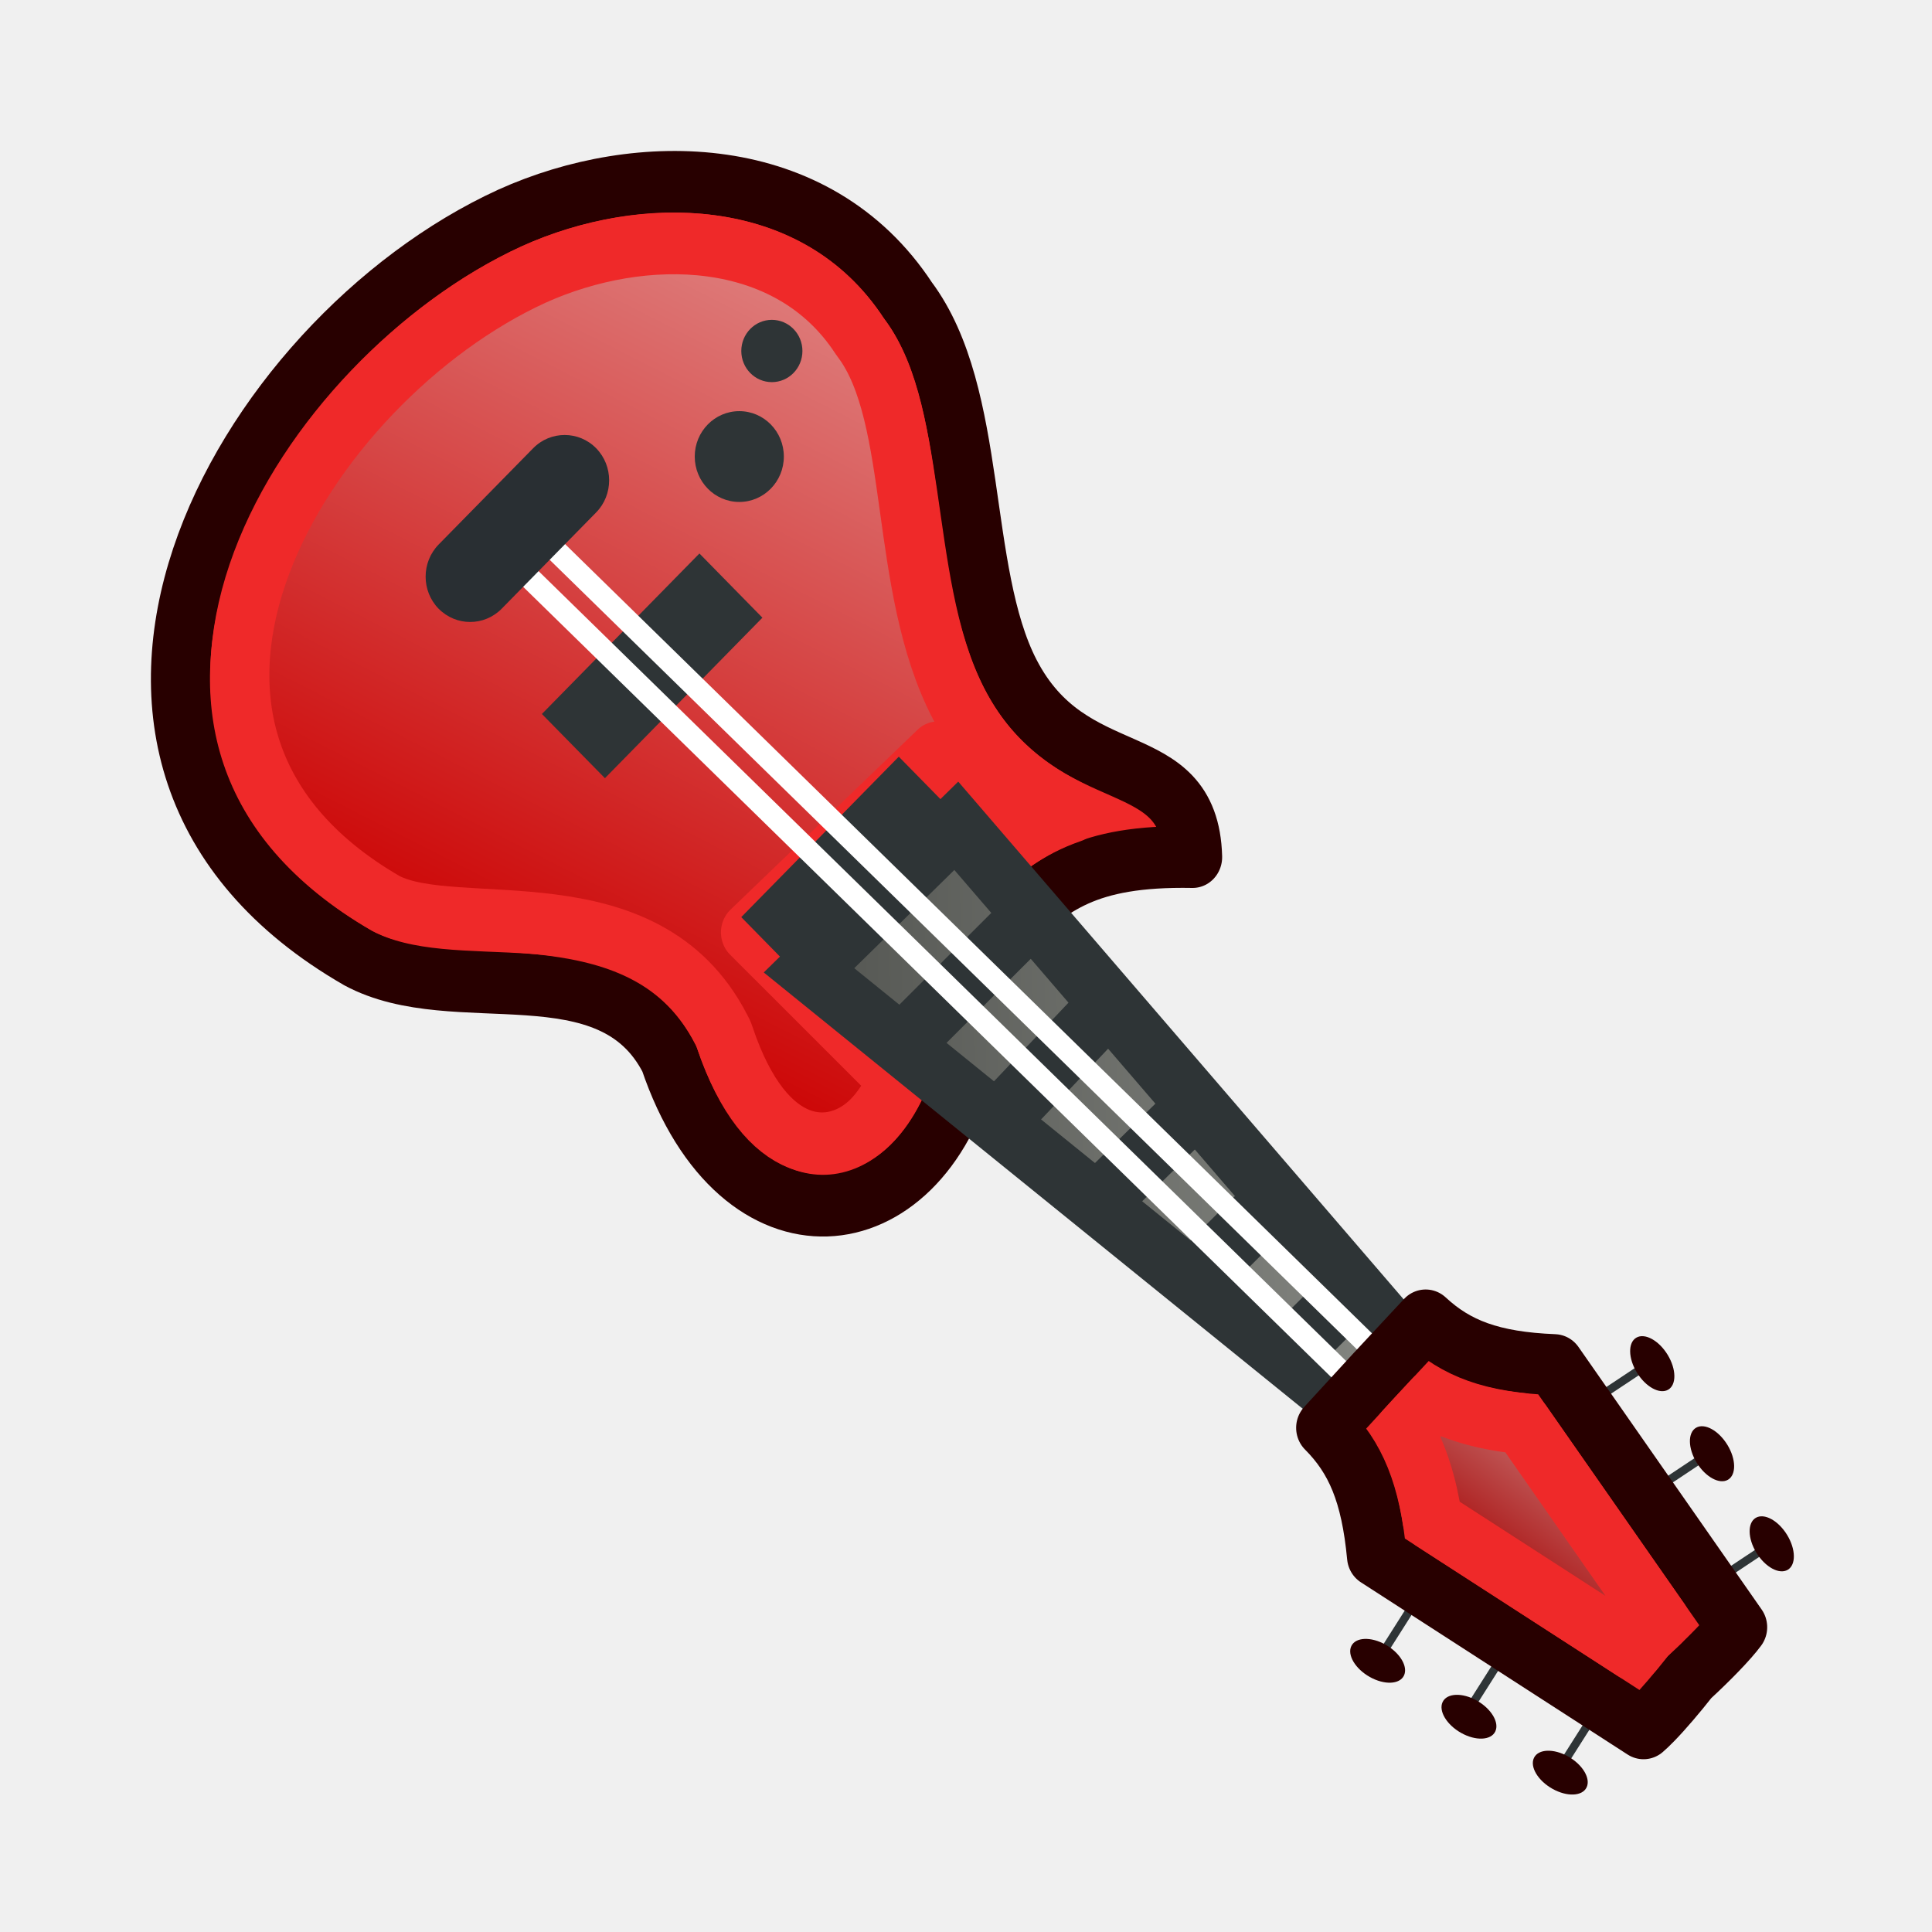
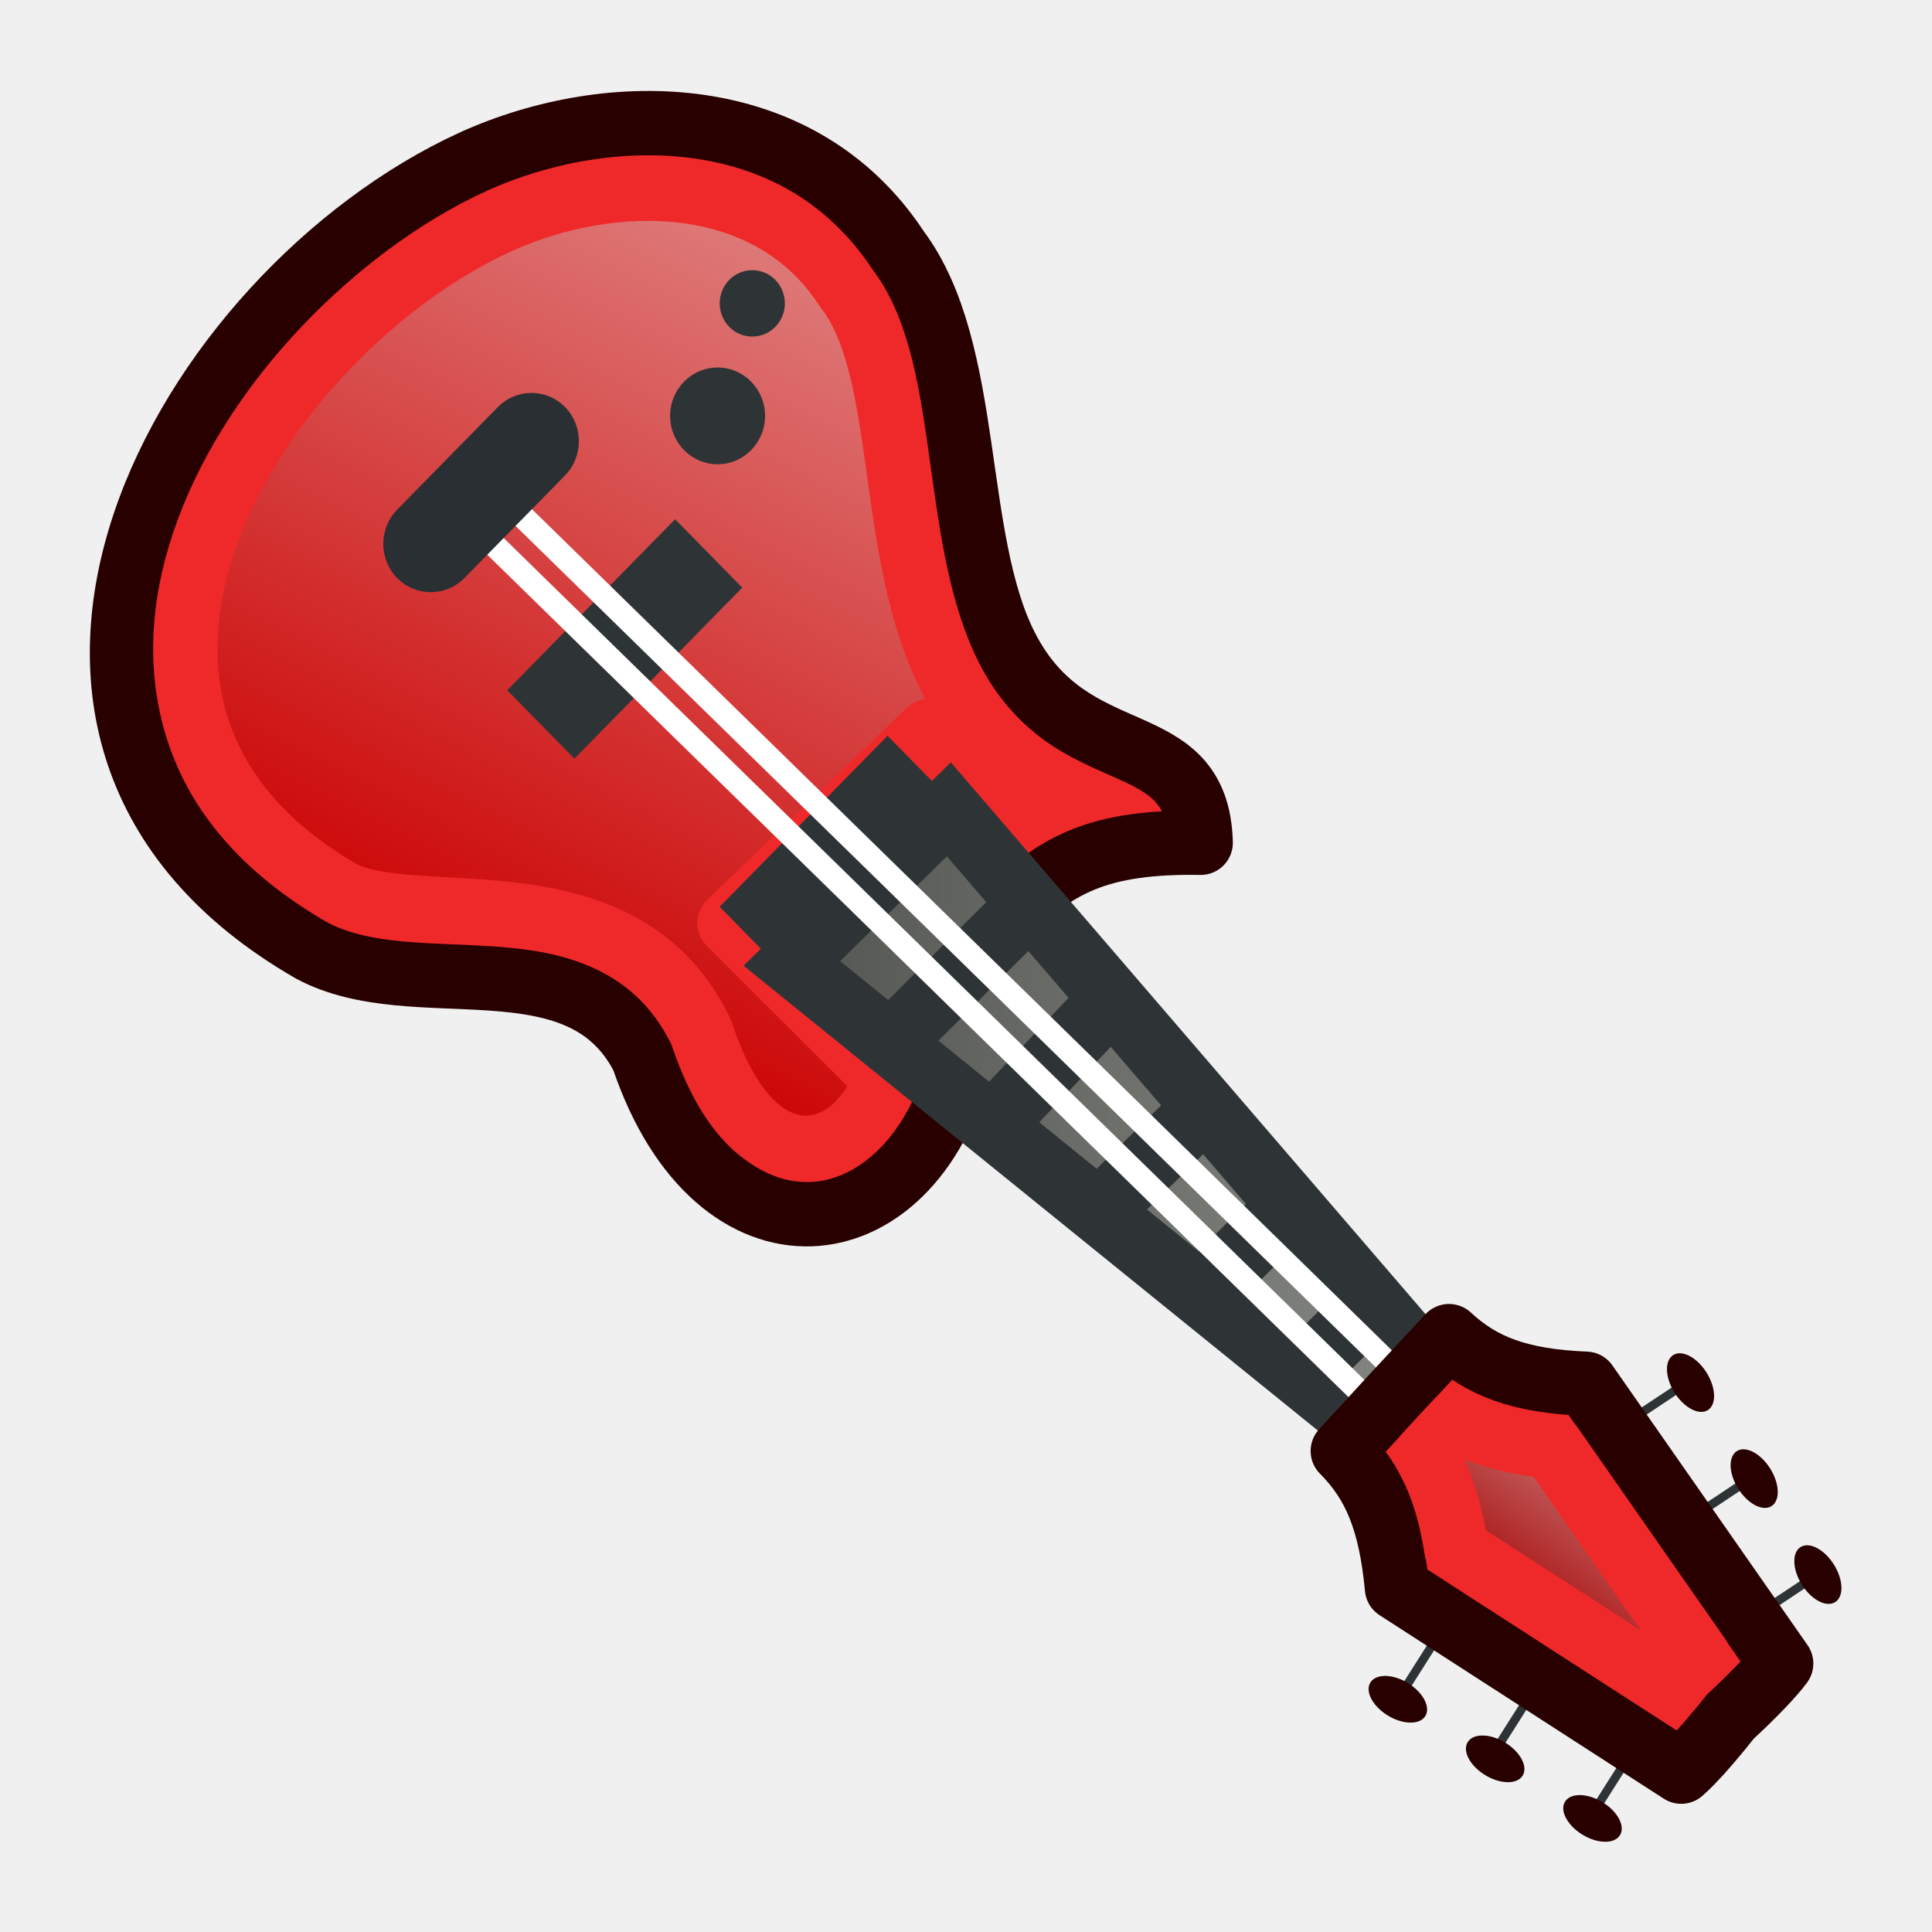
- <svg xmlns="http://www.w3.org/2000/svg" xmlns:xlink="http://www.w3.org/1999/xlink" width="64" height="64" viewBox="0 0 16.933 16.933" version="1.1" id="svg8">
+ <svg xmlns="http://www.w3.org/2000/svg" xmlns:xlink="http://www.w3.org/1999/xlink" width="64" height="64" version="1.1" id="svg8">
  <defs id="defs2">
-     <linearGradient xlink:href="#linearGradient2" id="linearGradient3" x1="2.892" y1="286.853" x2="24.573" y2="294.471" gradientUnits="userSpaceOnUse" />
+     <linearGradient xlink:href="#linearGradient2" id="linearGradient3" x1="2.892" y1="286.853" x2="24.573" y2="294.471" gradientUnits="userSpaceOnUse" gradientTransform="matrix(1.587912,-1.639619,-1.569479,-1.658876,461.6073,514.2472)" />
    <linearGradient id="linearGradient2">
      <stop style="stop-color:#cc0000;stop-opacity:1" offset="0" id="stop2" />
      <stop style="stop-color:#eeeeec;stop-opacity:1" offset="1" id="stop3" />
    </linearGradient>
-     <linearGradient xlink:href="#linearGradient13" id="linearGradient20" gradientUnits="userSpaceOnUse" x1="1.158" y1="288.469" x2="15.541" y2="288.469" />
+     <linearGradient xlink:href="#linearGradient13" id="linearGradient20" gradientUnits="userSpaceOnUse" x1="1.158" y1="288.469" x2="15.541" y2="288.469" gradientTransform="matrix(1.488754,-0.02186588,-0.02028116,-1.443904,30.98617,454.5788)" />
    <linearGradient id="linearGradient13">
      <stop style="stop-color:#555753;stop-opacity:1;" offset="0" id="stop13" />
      <stop style="stop-color:#888a85;stop-opacity:1;" offset="1" id="stop14" />
    </linearGradient>
-     <linearGradient xlink:href="#linearGradient18" id="linearGradient19" x1="5.936" y1="287.683" x2="17.624" y2="289.086" gradientUnits="userSpaceOnUse" />
+     <linearGradient xlink:href="#linearGradient18" id="linearGradient19" x1="5.936" y1="287.683" x2="17.624" y2="289.086" gradientUnits="userSpaceOnUse" gradientTransform="matrix(0.7366146,-0.7970162,-0.779422,-0.7532425,270.8805,276.0863)" />
    <linearGradient id="linearGradient18">
      <stop style="stop-color:#a40000;stop-opacity:1;" offset="0" id="stop18" />
      <stop style="stop-color:#eeeeec;stop-opacity:1;" offset="1" id="stop19" />
    </linearGradient>
  </defs>
-   <g id="layer2" transform="matrix(1,0,0,-1,0.1120994,17.05113)">
-     <g id="layer1-5" transform="matrix(0.394222,0.407059,-0.3896457,0.4118399,115.0667,-111.1993)" style="display:inline">
-       <path style="display:inline;fill:#ef2929;fill-opacity:1;stroke:#280000;stroke-width:0.934;stroke-linecap:butt;stroke-linejoin:round;stroke-miterlimit:4;stroke-dasharray:none;stroke-opacity:1" d="m 9.493,284.175 -2.109,0.073 0.08,-2.841 c -2.439,-1.431 -4.702,0.37 -3.297,3.352 0.566,1.908 -1.891,2.895 -2.429,4.544 -1.795,6.078 5.226,7.951 9.584,6.277 2.059,-0.802 4.05,-2.796 3.596,-5.312 -0.211,-1.816 -2.325,-3.469 -2.823,-5.16 -0.578,-1.966 1.275,-2.74 0.102,-3.995 -1.205,1.234 -1.873,1.237 -2.743,1.336 z" id="path847" />
-       <path style="font-variation-settings:normal;display:inline;opacity:1;vector-effect:none;fill:url(#linearGradient3);fill-opacity:1;stroke:#ef2929;stroke-width:0.934;stroke-linecap:butt;stroke-linejoin:round;stroke-miterlimit:4;stroke-dasharray:none;stroke-dashoffset:0;stroke-opacity:1;-inkscape-stroke:none;stop-color:#000000;stop-opacity:1" d="m 5.748,281.842 c 0.219,-0.006 0.479,0.04 0.766,0.146 l -0.09,3.229 4.021,-0.143 -0.039,-1.812 c 0.275,-0.057 0.576,-0.149 0.912,-0.316 -0.216,0.594 -0.412,1.431 -0.119,2.426 0.575,1.956 2.617,3.511 2.791,5.004 l 0.004,0.029 0.004,0.029 c 0.353,1.956 -1.257,3.592 -3.012,4.275 -3.685,1.416 -9.877,0.077 -8.355,-5.125 0.397,-1.184 3.151,-2.659 2.43,-5.09 l -0.02,-0.068 -0.029,-0.064 c -0.825,-1.751 -0.056,-2.498 0.736,-2.52 z" id="path21" />
-     </g>
-     <g transform="matrix(0.3696046,0.00542852,-0.00503509,0.35847,8.158788,-96.38572)" id="layer1" style="display:inline">
-       <path id="path3154" d="M 14.676,280.779 0.794,292.711 4.334,296.191 15.875,281.953 Z" style="font-variation-settings:normal;display:inline;opacity:1;fill:url(#linearGradient20);fill-opacity:1;stroke:#2e3436;stroke-width:1.454;stroke-linecap:butt;stroke-linejoin:miter;stroke-miterlimit:4;stroke-dasharray:none;stroke-dashoffset:0;stroke-opacity:1;stop-color:#000000;stop-opacity:1" />
-       <g id="g10">
-         <path style="display:inline;opacity:1;fill:#ffffff;stroke:#2e3436;stroke-width:1.454;stroke-linecap:round;stroke-linejoin:round;stroke-dasharray:none;paint-order:markers fill stroke" d="m 12.035,283.161 1.573,1.573" id="path4-0" />
-         <path style="display:inline;opacity:1;fill:#ffffff;stroke:#2e3436;stroke-width:1.454;stroke-linecap:round;stroke-linejoin:round;stroke-dasharray:none;paint-order:markers fill stroke" d="m 9.904,285.099 1.776,1.776" id="path5-2" />
-         <path style="display:inline;opacity:1;fill:#ffffff;stroke:#2e3436;stroke-width:1.454;stroke-linecap:round;stroke-linejoin:round;stroke-dasharray:none;paint-order:markers fill stroke" d="m 7.574,286.941 1.95,1.92" id="path6-7" />
-         <path style="display:inline;opacity:1;fill:#ffffff;stroke:#2e3436;stroke-width:1.454;stroke-linecap:round;stroke-linejoin:round;stroke-dasharray:none;paint-order:markers fill stroke" d="m 5.366,289.11 2.319,2.452" id="path7-4" />
-         <path style="display:inline;opacity:1;fill:#ffffff;stroke:#2e3436;stroke-width:1.454;stroke-linecap:round;stroke-linejoin:round;stroke-dasharray:none;paint-order:markers fill stroke" d="m 3.074,290.96 2.847,2.847" id="path8-8" />
-       </g>
-     </g>
-     <path fill="#f5f8fa" d="m 10.001,29.134 c 1.782,1.277 1.959,3.473 1.859,4.751 -0.042,0.528 0.519,0.898 0.979,0.637 2.563,-1.456 4.602,-3.789 4.038,-7.853 -0.111,-0.735 0.111,-2.117 2.272,-2.406 2.161,-0.29 2.941,-1.099 3.208,-1.485 0.153,-0.221 0.29,-0.832 -0.312,-0.854 -0.601,-0.022 -2.094,0.446 -3.431,-1.136 -1.337,-1.582 -1.559,-2.228 -1.604,-2.473 -0.045,-0.245 -1.409,-3.694 -2.525,-1.864 -0.927,1.521 -1.958,4.509 -5.287,5.287 -1.355,0.316 -3.069,1.005 -3.564,1.96 -0.832,1.604 0.46,2.725 1.574,3.483 1.115,0.757 2.793,1.953 2.793,1.953 z" id="path3" style="display:none" transform="matrix(0.3904689,0,0,0.3979388,1.280397,1.288226)" />
-     <path fill="#292f33" d="m 13.072,19.412 1.414,-1.415 3.536,3.535 -1.414,1.414 z m -4.475,4.474 1.415,-1.414 3.535,3.535 -1.414,1.414 z" id="path4" style="display:inline;fill:#2e3436" transform="matrix(0.3904689,0,0,0.3979388,1.280397,1.288226)" />
-     <g id="g21" style="display:inline" transform="matrix(0.3904689,0,0,0.3979388,1.280397,1.288226)">
-       <path style="font-variation-settings:normal;display:inline;opacity:1;vector-effect:none;fill:none;fill-opacity:1;stroke:#ffffff;stroke-width:0.489;stroke-linecap:butt;stroke-linejoin:miter;stroke-miterlimit:4;stroke-dasharray:none;stroke-dashoffset:0;stroke-opacity:1;-inkscape-stroke:none" d="M 27.832,9.328 8.067,28.297" id="path11" />
-       <path style="font-variation-settings:normal;display:inline;opacity:1;vector-effect:none;fill:none;fill-opacity:1;stroke:#ffffff;stroke-width:0.489;stroke-linecap:butt;stroke-linejoin:miter;stroke-miterlimit:4;stroke-dasharray:none;stroke-dashoffset:0;stroke-opacity:1;-inkscape-stroke:none" d="M 27.238,8.731 7.473,27.701" id="path19" />
-     </g>
-     <path fill="#292f33" d="m 9.815,28.325 c 0.389,0.389 0.389,1.025 0,1.414 -0.389,0.389 -1.025,0.389 -1.414,0 L 6.279,27.618 a 1.003,1.003 0 0 1 0,-1.414 H 6.28 a 1.003,1.003 0 0 1 1.414,0 z" id="path6" style="display:inline" transform="matrix(0.3904689,0,0,0.3979388,1.280397,1.288226)" />
-     <g id="g2" style="display:inline" transform="matrix(0.3904689,0,0,0.3979388,1.280397,1.288226)">
-       <circle fill="#292f33" cx="13.028" cy="29.556" r="1" id="circle6" style="display:inline;fill:#2e3436" />
-       <path fill="#292f33" d="m 14.445,31.881 a 0.686,0.686 0 1 1 -1.372,0 0.686,0.686 0 0 1 1.372,0 z" id="path7" style="display:inline;fill:#2e3436" />
-     </g>
-     <g id="layer1-9" transform="matrix(0.2117076,0.1650959,-0.1614514,0.2164866,58.17668,-60.18131)" style="display:inline">
-       <g id="g15" style="display:inline;stroke-width:0.529;stroke-dasharray:none" transform="translate(-1.6445625e-6)">
-         <path style="display:inline;fill:#000000;stroke:#2e3436;stroke-width:0.265;stroke-linecap:round;stroke-linejoin:round;stroke-dasharray:none;paint-order:markers fill stroke" d="m 4.12,281.869 2.542,0.91" id="path12-3" />
-         <path style="fill:#000000;stroke:#2e3436;stroke-width:0.265;stroke-linecap:round;stroke-linejoin:round;stroke-dasharray:none;paint-order:markers fill stroke" d="m 2.877,285.198 2.542,0.91" id="path13" />
-         <path style="fill:#000000;stroke:#2e3436;stroke-width:0.265;stroke-linecap:round;stroke-linejoin:round;stroke-dasharray:none;paint-order:markers fill stroke" d="m 1.71,288.359 2.542,0.91" id="path14" />
-         <path style="fill:#000000;stroke:#2e3436;stroke-width:0.265;stroke-linecap:round;stroke-linejoin:round;stroke-dasharray:none;paint-order:markers fill stroke" d="m 14.147,283.446 -2.538,0.191" id="path15" />
-         <path style="display:inline;fill:#000000;stroke:#2e3436;stroke-width:0.265;stroke-linecap:round;stroke-linejoin:round;stroke-dasharray:none;paint-order:markers fill stroke" d="m 14.321,287.004 -2.538,0.191" id="path16" />
-         <path style="display:inline;fill:#000000;stroke:#2e3436;stroke-width:0.265;stroke-linecap:round;stroke-linejoin:round;stroke-dasharray:none;paint-order:markers fill stroke" d="m 14.491,290.504 -2.538,0.191" id="path17" />
-       </g>
-       <path id="path18" style="font-variation-settings:normal;display:inline;opacity:1;fill:#ef2929;fill-opacity:1;stroke:#280000;stroke-width:1.965;stroke-linecap:butt;stroke-linejoin:round;stroke-miterlimit:4;stroke-dasharray:none;stroke-dashoffset:0;stroke-opacity:1;paint-order:normal;stop-color:#000000;stop-opacity:1" d="m 6.678,281.972 c -0.164,0.004 -0.307,0.013 -0.423,0.026 l -2.001,10.187 c 1.355,1.552 1.834,2.704 1.861,4.063 l 2.388,0.009 v -5.1e-4 l 2.388,-0.009 c 0.027,-1.359 0.506,-2.511 1.861,-4.063 l -2.001,-10.187 c -0.464,-0.053 -1.369,-0.03 -2.247,0.041 -0.659,-0.053 -1.333,-0.08 -1.824,-0.067 z" transform="rotate(9.287712,11.23278,287.5217)" />
-       <path id="path20" style="font-variation-settings:normal;display:inline;opacity:1;fill:url(#linearGradient19);fill-opacity:1;stroke:#ef2929;stroke-width:1.965;stroke-linecap:butt;stroke-linejoin:round;stroke-miterlimit:4;stroke-dasharray:none;stroke-dashoffset:0;stroke-opacity:1;paint-order:normal;stop-color:#000000;stop-opacity:1" d="m 7.871,283.967 c 0.156,0.009 0.312,0.018 0.473,0.031 l 0.158,0.014 0.158,-0.014 c 0.165,-0.013 0.32,-0.022 0.475,-0.031 l 1.51,7.686 c -0.697,0.901 -1.162,1.738 -1.432,2.637 l -1.021,0.002 -0.398,-0.002 c -0.269,-0.899 -0.735,-1.736 -1.432,-2.637 z" transform="rotate(9.287712,11.23276,287.5217)" />
-       <g id="g8" transform="rotate(86.82031,13.77833,283.5153)" style="display:inline;stroke-width:0.529;stroke-dasharray:none">
-         <ellipse style="display:inline;fill:#280000;stroke:none;stroke-width:0.529;stroke-linecap:round;stroke-linejoin:round;stroke-dasharray:none;paint-order:markers fill stroke" id="path4-04" cx="-8.543" cy="283.674" rx="0.988" ry="0.581" transform="matrix(0.9993272,-0.03667723,0.07847968,0.9969157,0,0)" />
-         <ellipse style="display:inline;fill:#280000;stroke:none;stroke-width:0.529;stroke-linecap:round;stroke-linejoin:round;stroke-dasharray:none;paint-order:markers fill stroke" id="ellipse7" cx="-5.047" cy="283.802" rx="0.988" ry="0.581" transform="matrix(0.9993272,-0.03667723,0.07847968,0.9969157,0,0)" />
-         <ellipse style="display:inline;fill:#280000;stroke:none;stroke-width:0.529;stroke-linecap:round;stroke-linejoin:round;stroke-dasharray:none;paint-order:markers fill stroke" id="ellipse8" cx="-1.551" cy="283.931" rx="0.988" ry="0.581" transform="matrix(0.9993272,-0.03667723,0.07847968,0.9969157,0,0)" />
-       </g>
-       <g id="g11" transform="matrix(-0.3706403,0.9287765,0.9287765,0.3706403,-253.6855,164.1237)" style="display:inline;stroke-width:0.529;stroke-dasharray:none">
-         <ellipse style="fill:#280000;stroke:none;stroke-width:0.529;stroke-linecap:round;stroke-linejoin:round;stroke-dasharray:none;paint-order:markers fill stroke" id="ellipse9" cx="-8.543" cy="283.674" rx="0.988" ry="0.581" transform="matrix(0.9993272,-0.03667723,0.07847968,0.9969157,0,0)" />
-         <ellipse style="fill:#280000;stroke:none;stroke-width:0.529;stroke-linecap:round;stroke-linejoin:round;stroke-dasharray:none;paint-order:markers fill stroke" id="ellipse10" cx="-5.047" cy="283.802" rx="0.988" ry="0.581" transform="matrix(0.9993272,-0.03667723,0.07847968,0.9969157,0,0)" />
-         <ellipse style="fill:#280000;stroke:none;stroke-width:0.529;stroke-linecap:round;stroke-linejoin:round;stroke-dasharray:none;paint-order:markers fill stroke" id="ellipse11" cx="-1.551" cy="283.931" rx="0.988" ry="0.581" transform="matrix(0.9993272,-0.03667723,0.07847968,0.9969157,0,0)" />
-       </g>
-     </g>
-   </g>
+   <path style="display:inline;fill:#ef2929;fill-opacity:1;stroke:#280000;stroke-width:2.131;stroke-linecap:butt;stroke-linejoin:round;stroke-miterlimit:4;stroke-dasharray:none;stroke-opacity:1" d="m 30.675,27.272 -3.463,3.336 4.586,4.581 C 30.17,41.563 23.749,42.285 21.301,35.035 19.206,30.941 13.755,33.332 10.313,31.48 -2.078,24.341 6.132,9.721 15.681,5.354 20.208,3.307 26.5,3.352 29.726,8.27 c 2.514,3.358 1.752,9.566 3.616,13.189 2.167,4.21 6.326,2.454 6.432,6.459 -3.849,-0.07 -4.915,1.019 -6.452,2.28 z" id="path847" />
+   <path style="font-variation-settings:normal;display:inline;vector-effect:none;fill:url(#linearGradient3);fill-opacity:1;stroke:#ef2929;stroke-width:2.131;stroke-linecap:butt;stroke-linejoin:round;stroke-miterlimit:4;stroke-dasharray:none;stroke-dashoffset:0;stroke-opacity:1;-inkscape-stroke:none;stop-color:#000000" d="m 28.39,37.282 c 0.356,-0.348 0.697,-0.853 0.986,-1.498 l -5.21,-5.208 6.61,-6.357 2.783,3.071 c 0.526,-0.356 1.147,-0.697 1.945,-0.971 C 34.228,25.687 32.603,24.619 31.507,22.489 29.351,18.301 30.153,12.374 28.085,9.612 l -0.04,-0.055 -0.04,-0.055 C 25.496,5.678 20.371,5.605 16.513,7.348 8.439,11.041 0.709,23.415 11.289,29.55 c 2.488,1.314 9.177,-0.757 11.847,4.46 l 0.076,0.145 0.055,0.155 c 1.438,4.258 3.833,4.236 5.124,2.972 z" id="path21" />
+   <path id="path3154" d="M 47.141,48.84 26.231,31.914 31.432,26.812 48.902,47.119 Z" style="font-variation-settings:normal;display:inline;fill:url(#linearGradient20);fill-opacity:1;stroke:#2e3436;stroke-width:2.131;stroke-linecap:butt;stroke-linejoin:miter;stroke-miterlimit:4;stroke-dasharray:none;stroke-dashoffset:0;stroke-opacity:1;stop-color:#000000" />
+   <path style="display:inline;fill:#ffffff;stroke:#2e3436;stroke-width:2.131;stroke-linecap:round;stroke-linejoin:round;stroke-dasharray:none;paint-order:markers fill stroke" d="m 43.16,45.458 2.309,-2.305" id="path4-0" />
+   <path style="display:inline;fill:#ffffff;stroke:#2e3436;stroke-width:2.131;stroke-linecap:round;stroke-linejoin:round;stroke-dasharray:none;paint-order:markers fill stroke" d="m 39.949,42.707 2.608,-2.603" id="path5-2" />
+   <path style="display:inline;fill:#ffffff;stroke:#2e3436;stroke-width:2.131;stroke-linecap:round;stroke-linejoin:round;stroke-dasharray:none;paint-order:markers fill stroke" d="M 36.442,40.097 39.306,37.282" id="path6-7" />
+   <path style="display:inline;fill:#ffffff;stroke:#2e3436;stroke-width:2.131;stroke-linecap:round;stroke-linejoin:round;stroke-dasharray:none;paint-order:markers fill stroke" d="m 33.112,37.015 3.403,-3.591" id="path7-4" />
+   <path style="display:inline;fill:#ffffff;stroke:#2e3436;stroke-width:2.131;stroke-linecap:round;stroke-linejoin:round;stroke-dasharray:none;paint-order:markers fill stroke" d="m 29.662,34.393 4.18,-4.172" id="path8-8" />
+   <path fill="#f5f8fa" d="m 19.01,14.453 c 2.803,-2.047 3.081,-5.567 2.924,-7.615 -0.066,-0.846 0.816,-1.439 1.54,-1.021 4.031,2.334 7.238,6.073 6.351,12.587 -0.175,1.178 0.175,3.393 3.573,3.857 3.399,0.465 4.626,1.762 5.046,2.38 0.241,0.354 0.456,1.334 -0.491,1.369 -0.945,0.035 -3.293,-0.715 -5.396,1.821 -2.103,2.536 -2.452,3.571 -2.523,3.964 -0.071,0.393 -2.216,5.921 -3.971,2.988 -1.458,-2.438 -3.08,-7.227 -8.315,-8.474 -2.131,-0.507 -4.827,-1.611 -5.605,-3.142 -1.309,-2.571 0.723,-4.368 2.476,-5.583 1.754,-1.213 4.393,-3.13 4.393,-3.13 z" id="path3" style="display:none;stroke-width:1.588" />
+   <path fill="#292f33" d="m 23.84,30.037 2.224,2.268 5.561,-5.666 -2.224,-2.266 z m -7.038,-7.171 2.226,2.266 5.56,-5.666 -2.224,-2.266 z" id="path4" style="display:inline;fill:#2e3436;stroke-width:1.588" />
+   <path style="font-variation-settings:normal;display:inline;vector-effect:none;fill:none;fill-opacity:1;stroke:#ffffff;stroke-width:0.776;stroke-linecap:butt;stroke-linejoin:miter;stroke-miterlimit:4;stroke-dasharray:none;stroke-dashoffset:0;stroke-opacity:1;-inkscape-stroke:none" d="M 47.055,46.201 15.969,15.794" id="path11" />
+   <path style="font-variation-settings:normal;display:inline;vector-effect:none;fill:none;fill-opacity:1;stroke:#ffffff;stroke-width:0.776;stroke-linecap:butt;stroke-linejoin:miter;stroke-miterlimit:4;stroke-dasharray:none;stroke-dashoffset:0;stroke-opacity:1;-inkscape-stroke:none" d="M 46.12,47.156 15.034,16.75" id="path19" />
+   <path fill="#292f33" d="m 18.717,15.75 c 0.612,-0.624 0.612,-1.643 0,-2.266 -0.612,-0.624 -1.612,-0.624 -2.224,0 l -3.337,3.4 a 1.578,1.608 0 0 0 0,2.266 h 0.002 a 1.578,1.608 0 0 0 2.224,0 z" id="path6" style="display:inline;stroke-width:1.588" />
+   <ellipse fill="#292f33" cx="23.771" cy="-13.777" id="circle6" style="display:inline;fill:#2e3436;stroke-width:1.588" transform="scale(1,-1)" rx="1.573" ry="1.603" />
+   <path fill="#292f33" d="m 25.999,10.05 a 1.079,1.1 0 1 0 -2.158,0 1.079,1.1 0 0 0 2.158,0 z" id="path7" style="display:inline;fill:#2e3436;stroke-width:1.588" />
+   <path style="display:inline;fill:#000000;stroke:#2e3436;stroke-width:0.287;stroke-linecap:round;stroke-linejoin:round;stroke-dasharray:none;paint-order:markers fill stroke" d="m 52.665,60.22 1.576,-2.484" id="path12-3" />
+   <path style="fill:#000000;stroke:#2e3436;stroke-width:0.287;stroke-linecap:round;stroke-linejoin:round;stroke-dasharray:none;paint-order:markers fill stroke" d="m 49.439,58.143 1.576,-2.484" id="path13" />
+   <path style="fill:#000000;stroke:#2e3436;stroke-width:0.287;stroke-linecap:round;stroke-linejoin:round;stroke-dasharray:none;paint-order:markers fill stroke" d="m 46.389,56.163 1.576,-2.484" id="path14" />
+   <path style="fill:#000000;stroke:#2e3436;stroke-width:0.287;stroke-linecap:round;stroke-linejoin:round;stroke-dasharray:none;paint-order:markers fill stroke" d="m 60.189,52.176 -2.288,1.521" id="path15" />
+   <path style="display:inline;fill:#000000;stroke:#2e3436;stroke-width:0.287;stroke-linecap:round;stroke-linejoin:round;stroke-dasharray:none;paint-order:markers fill stroke" d="m 58.024,48.957 -2.288,1.521" id="path16" />
+   <path style="display:inline;fill:#000000;stroke:#2e3436;stroke-width:0.287;stroke-linecap:round;stroke-linejoin:round;stroke-dasharray:none;paint-order:markers fill stroke" d="m 55.893,45.792 -2.288,1.521" id="path17" />
+   <path id="path18" style="font-variation-settings:normal;display:inline;fill:#ef2929;fill-opacity:1;stroke:#280000;stroke-width:2.131;stroke-linecap:butt;stroke-linejoin:round;stroke-miterlimit:4;stroke-dasharray:none;stroke-dashoffset:0;stroke-opacity:1;paint-order:normal;stop-color:#000000" d="m 56.024,58.37 c -0.124,0.128 -0.236,0.235 -0.332,0.318 l -9.414,-6.078 c -0.211,-2.249 -0.756,-3.498 -1.796,-4.543 l 1.752,-1.91 3.97e-4,3.84e-4 1.766,-1.896 c 1.079,1.002 2.33,1.488 4.537,1.577 l 6.466,9.268 c -0.3,0.409 -0.985,1.114 -1.688,1.76 -0.444,0.565 -0.92,1.122 -1.291,1.505 z" />
+   <path id="path20" style="font-variation-settings:normal;display:inline;fill:url(#linearGradient19);fill-opacity:1;stroke:#ef2929;stroke-width:2.131;stroke-linecap:butt;stroke-linejoin:round;stroke-miterlimit:4;stroke-dasharray:none;stroke-dashoffset:0;stroke-opacity:1;paint-order:normal;stop-color:#000000" d="m 55.348,55.917 c 0.108,-0.131 0.216,-0.262 0.324,-0.4 l 0.106,-0.136 0.127,-0.116 c 0.132,-0.121 0.253,-0.239 0.374,-0.355 L 51.401,47.918 C 50.186,47.795 49.19,47.535 48.291,47.072 l -0.754,0.813 -0.292,0.319 c 0.502,0.892 0.812,1.893 1.001,3.127 z" />
+   <ellipse style="display:inline;fill:#280000;stroke:none;stroke-width:0.574;stroke-linecap:round;stroke-linejoin:round;stroke-dasharray:none;paint-order:markers fill stroke" id="path4-04" cx="-75.392" cy="-24.13" rx="1.077" ry="0.626" transform="matrix(-0.5221365,-0.8528619,-0.8642592,0.5030468,0,0)" />
+   <ellipse style="display:inline;fill:#280000;stroke:none;stroke-width:0.574;stroke-linecap:round;stroke-linejoin:round;stroke-dasharray:none;paint-order:markers fill stroke" id="ellipse7" cx="-71.582" cy="-23.991" rx="1.077" ry="0.626" transform="matrix(-0.5221365,-0.8528619,-0.8642592,0.5030468,0,0)" />
+   <ellipse style="display:inline;fill:#280000;stroke:none;stroke-width:0.574;stroke-linecap:round;stroke-linejoin:round;stroke-dasharray:none;paint-order:markers fill stroke" id="ellipse8" cx="-67.771" cy="-23.853" rx="1.077" ry="0.626" transform="matrix(-0.5221365,-0.8528619,-0.8642592,0.5030468,0,0)" />
+   <ellipse style="fill:#280000;stroke:none;stroke-width:0.574;stroke-linecap:round;stroke-linejoin:round;stroke-dasharray:none;paint-order:markers fill stroke" id="ellipse9" cx="-73.905" cy="-26.689" rx="1.065" ry="0.634" transform="matrix(-0.8715855,-0.4902435,0.436926,-0.8994975,0,0)" />
+   <ellipse style="fill:#280000;stroke:none;stroke-width:0.574;stroke-linecap:round;stroke-linejoin:round;stroke-dasharray:none;paint-order:markers fill stroke" id="ellipse10" cx="-70.136" cy="-26.549" rx="1.065" ry="0.634" transform="matrix(-0.8715855,-0.4902435,0.436926,-0.8994975,0,0)" />
+   <ellipse style="fill:#280000;stroke:none;stroke-width:0.574;stroke-linecap:round;stroke-linejoin:round;stroke-dasharray:none;paint-order:markers fill stroke" id="ellipse11" cx="-66.367" cy="-26.409" rx="1.065" ry="0.634" transform="matrix(-0.8715855,-0.4902435,0.436926,-0.8994975,0,0)" />
</svg>
